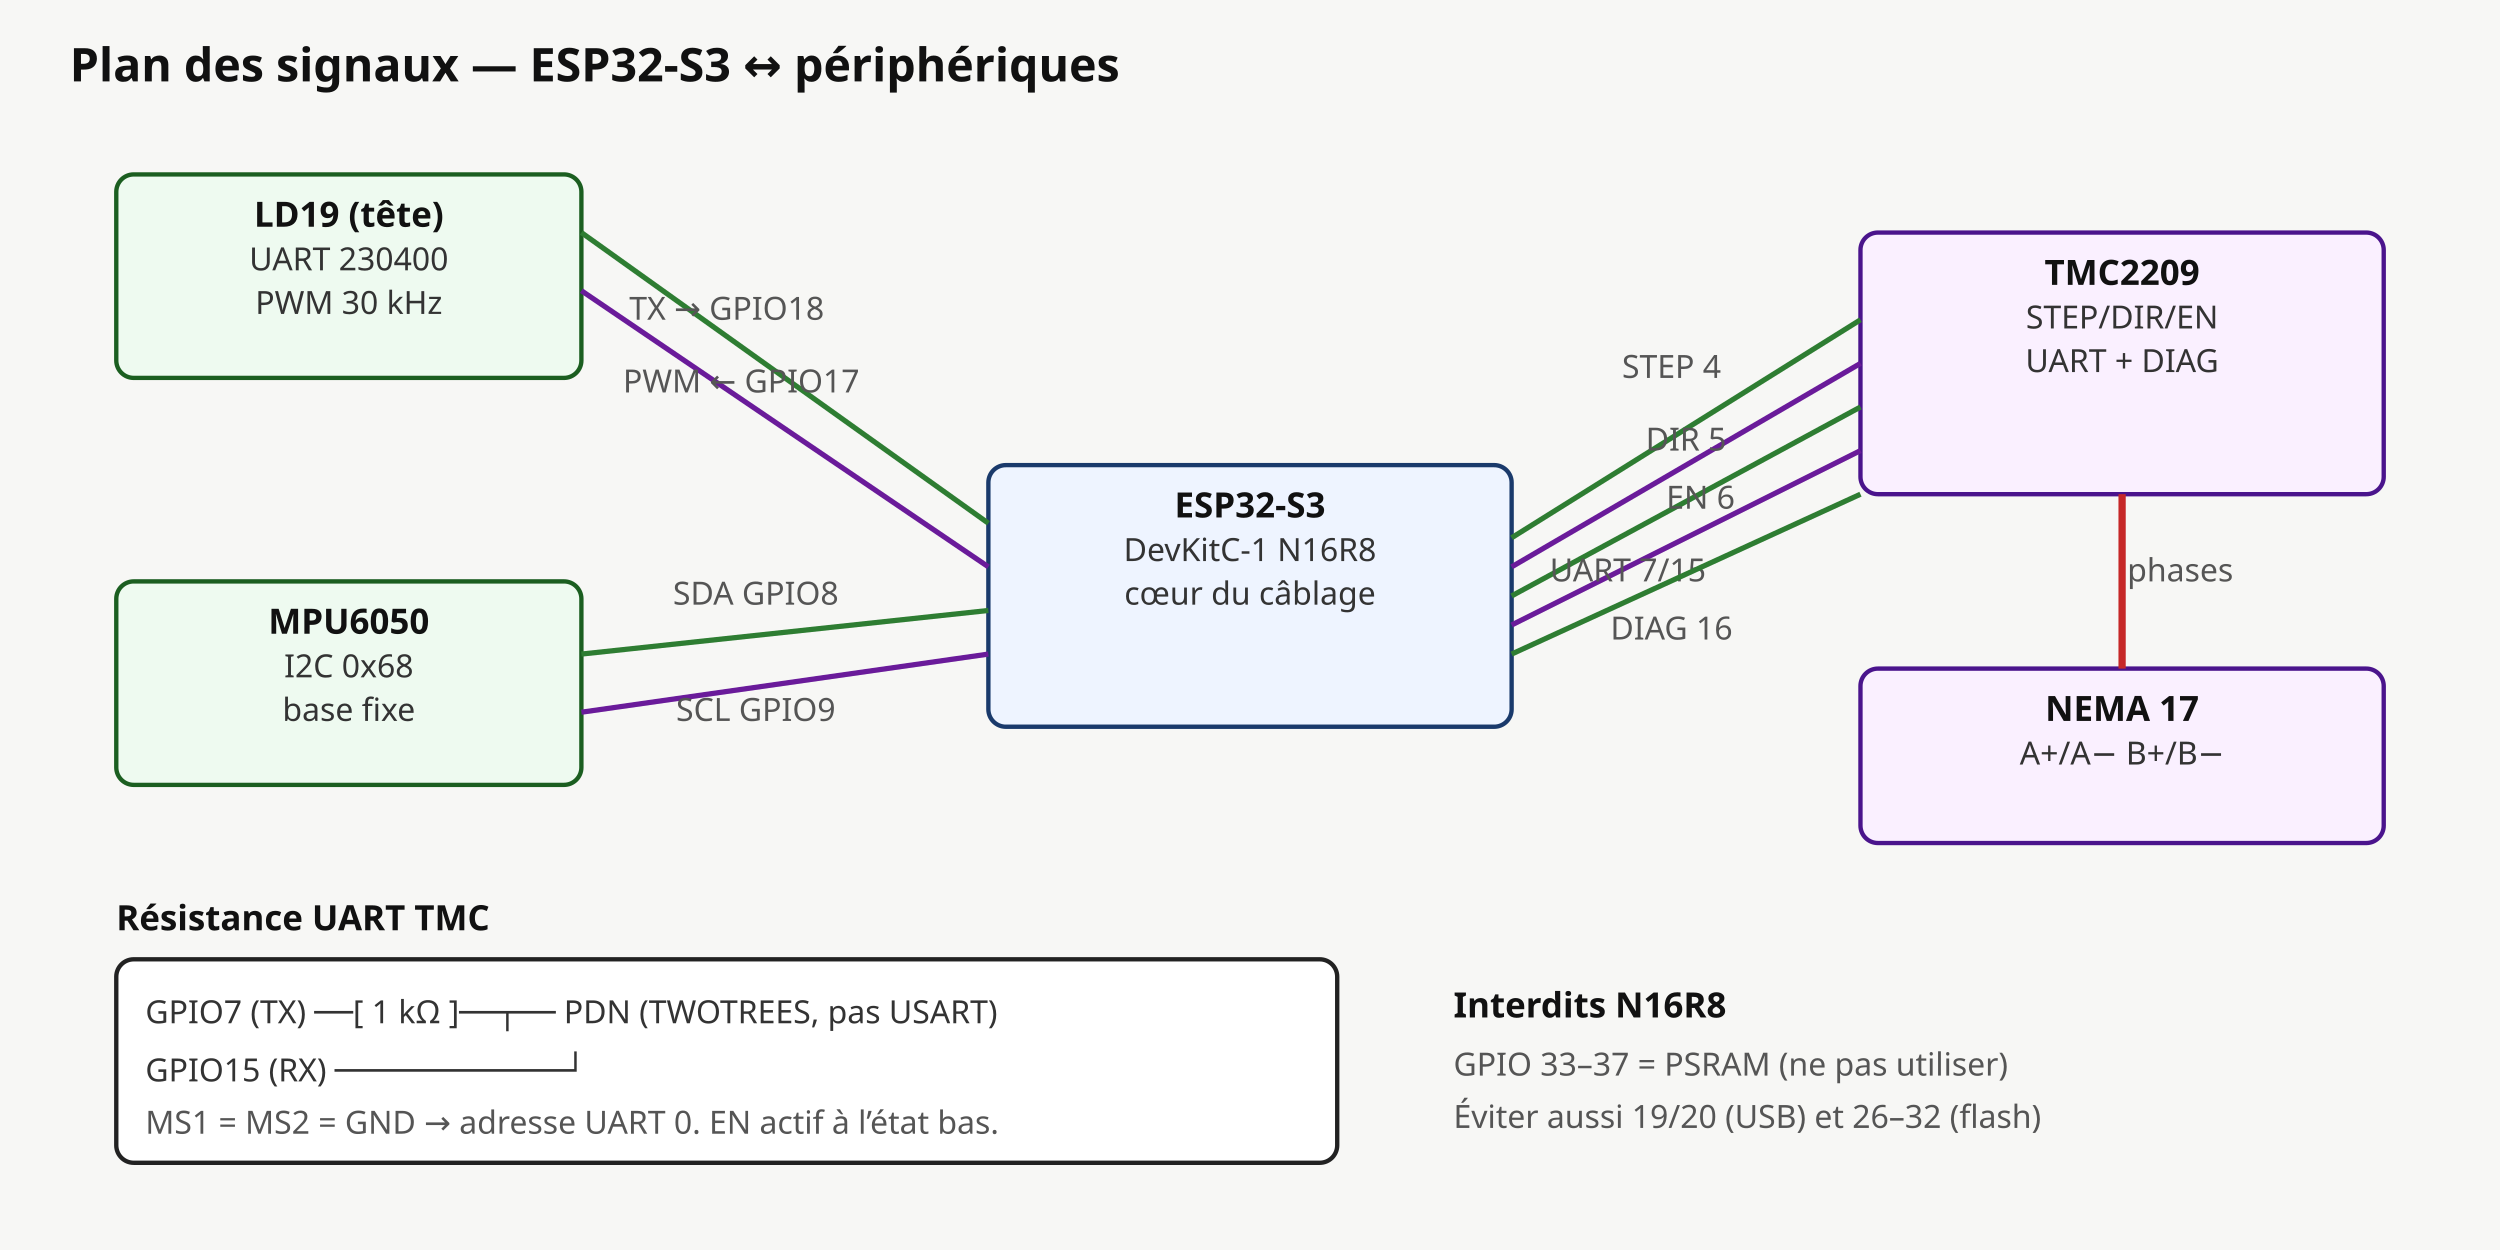
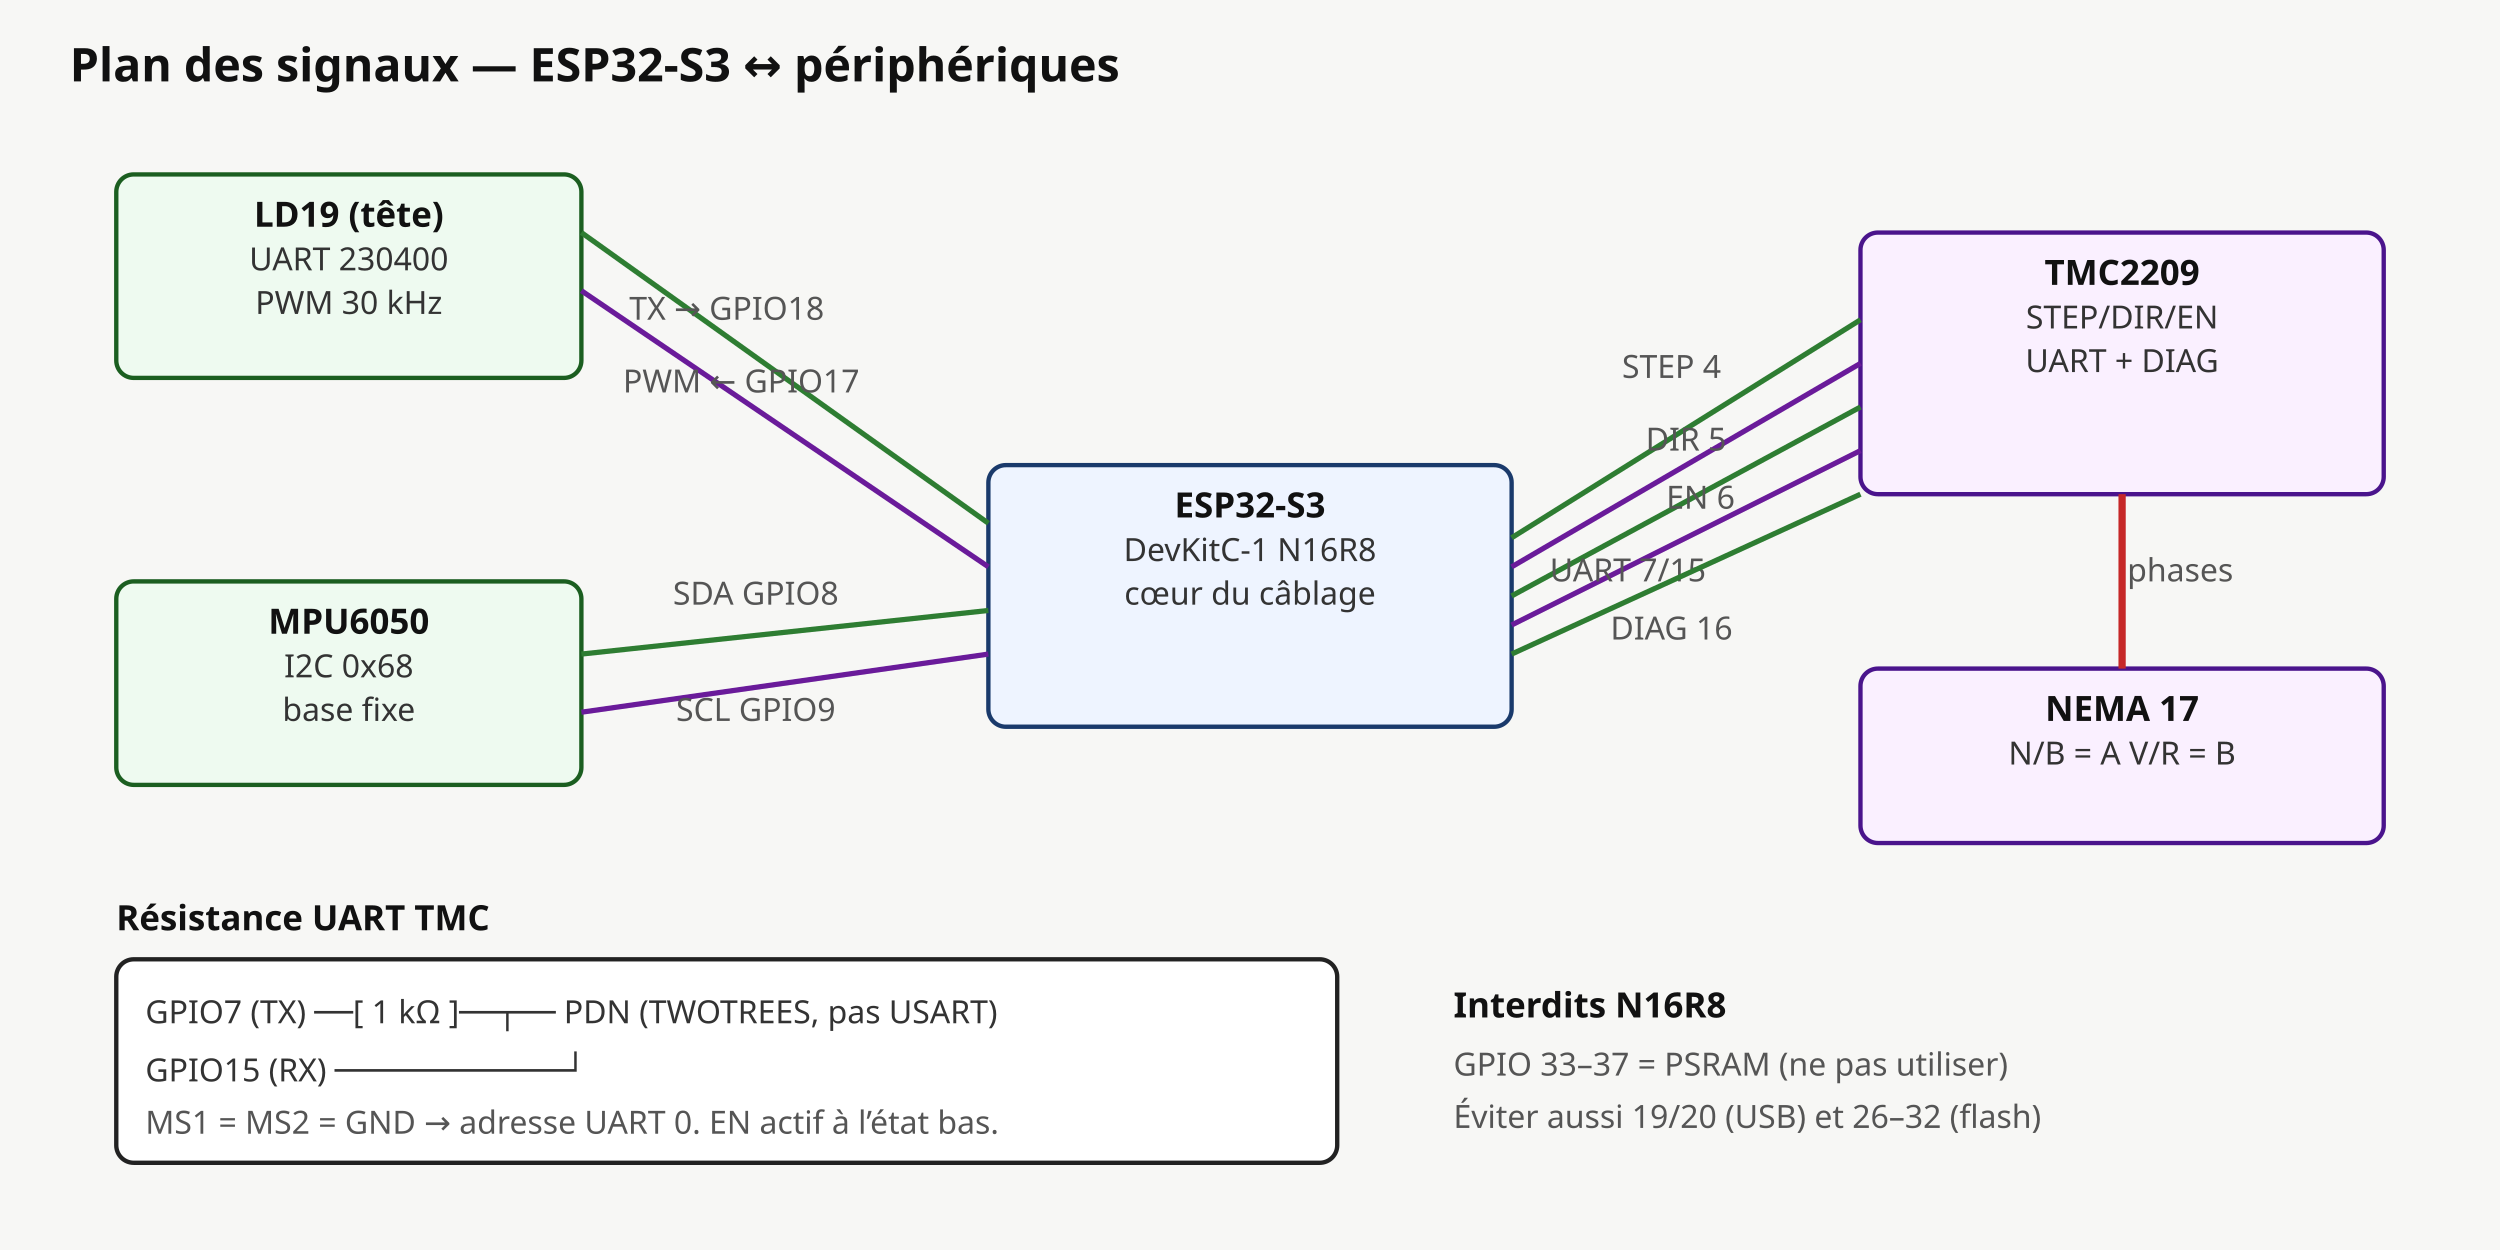
<svg xmlns="http://www.w3.org/2000/svg" width="860" height="430" viewBox="0 0 860 430">
  <rect width="860" height="430" fill="#f7f7f5" />
  <style>
    .box { fill:#fff; stroke:#222; stroke-width:1.5; }
    .box-pwr { fill:#fff8f0; stroke:#8b4513; stroke-width:1.5; }
    .box-mcu { fill:#eef4ff; stroke:#1a3a6b; stroke-width:1.5; }
    .box-sen { fill:#eefaf0; stroke:#1b5e20; stroke-width:1.5; }
    .box-mot { fill:#faf0ff; stroke:#4a148c; stroke-width:1.5; }
    .title { font:700 16px "Segoe UI",system-ui,sans-serif; fill:#111; }
    .label { font:600 12px "Segoe UI",system-ui,sans-serif; fill:#111; }
    .small { font:11px "Segoe UI",system-ui,sans-serif; fill:#333; }
    .note { font:11px "Segoe UI",system-ui,sans-serif; fill:#555; }
    .v12 { stroke:#c62828; stroke-width:2.5; fill:none; }
    .v5 { stroke:#ef6c00; stroke-width:2.2; fill:none; }
    .v33 { stroke:#1565c0; stroke-width:2; fill:none; }
    .gnd { stroke:#212121; stroke-width:2.5; fill:none; }
    .sig { stroke:#2e7d32; stroke-width:1.8; fill:none; }
    .sig2 { stroke:#6a1b9a; stroke-width:1.8; fill:none; }
    .leg { font:11px "Segoe UI",system-ui,sans-serif; fill:#222; }
  </style>
  <text x="24" y="28" class="title">Plan des signaux — ESP32-S3 ↔ périphériques</text>
  <rect x="340" y="160" width="180" height="90" rx="6" class="box-mcu" />
  <text x="430.0" y="178" text-anchor="middle" class="label">ESP32-S3</text>
  <text x="430.0" y="193" text-anchor="middle" class="small">DevKitC-1 N16R8</text>
  <text x="430.0" y="208" text-anchor="middle" class="small">cœur du câblage</text>
  <rect x="40" y="60" width="160" height="70" rx="6" class="box-sen" />
  <text x="120.0" y="78" text-anchor="middle" class="label">LD19 (tête)</text>
  <text x="120.0" y="93" text-anchor="middle" class="small">UART 230400</text>
  <text x="120.0" y="108" text-anchor="middle" class="small">PWM 30 kHz</text>
  <rect x="40" y="200" width="160" height="70" rx="6" class="box-sen" />
  <text x="120.0" y="218" text-anchor="middle" class="label">MPU6050</text>
  <text x="120.0" y="233" text-anchor="middle" class="small">I2C 0x68</text>
  <text x="120.0" y="248" text-anchor="middle" class="small">base fixe</text>
  <rect x="640" y="80" width="180" height="90" rx="6" class="box-mot" />
  <text x="730.0" y="98" text-anchor="middle" class="label">TMC2209</text>
  <text x="730.0" y="113" text-anchor="middle" class="small">STEP/DIR/EN</text>
  <text x="730.0" y="128" text-anchor="middle" class="small">UART + DIAG</text>
  <rect x="640" y="230" width="180" height="60" rx="6" class="box-mot" />
  <text x="730.0" y="248" text-anchor="middle" class="label">NEMA 17</text>
-   <text x="730.0" y="263" text-anchor="middle" class="small">A+/A− B+/B−</text>
+   <text x="730.0" y="263" text-anchor="middle" class="small">N/B = A  V/R = B</text>
  <path d="M200,80 L340,180" class="sig" />
  <text x="250" y="110" text-anchor="middle" class="note">TX → GPIO18</text>
  <path d="M200,100 L340,195" class="sig2" />
  <text x="255" y="135" text-anchor="middle" class="note">PWM ← GPIO17</text>
  <path d="M200,225 L340,210" class="sig" />
  <text x="260" y="208" text-anchor="middle" class="note">SDA GPIO8</text>
  <path d="M200,245 L340,225" class="sig2" />
  <text x="260" y="248" text-anchor="middle" class="note">SCL GPIO9</text>
  <path d="M520,185 L640,110" class="sig" />
  <text x="575" y="130" text-anchor="middle" class="note">STEP 4</text>
  <path d="M520,195 L640,125" class="sig2" />
  <text x="580" y="155" text-anchor="middle" class="note">DIR 5</text>
  <path d="M520,205 L640,140" class="sig" />
  <text x="585" y="175" text-anchor="middle" class="note">EN 6</text>
  <path d="M520,215 L640,155" class="sig2" />
  <text x="560" y="200" text-anchor="middle" class="note">UART 7/15</text>
  <path d="M520,225 L640,170" class="sig" />
  <text x="575" y="220" text-anchor="middle" class="note">DIAG 16</text>
  <path d="M730,170 L730,230" class="v12" />
  <text x="750" y="200" text-anchor="middle" class="note">phases</text>
  <text x="40" y="320" class="label">Résistance UART TMC</text>
  <rect x="40" y="330" width="420" height="70" rx="6" class="box" />
  <text x="50" y="352" class="small">GPIO7 (TX) ──[ 1 kΩ ]──┬── PDN (TWOTREES, pas USART)</text>
  <text x="50" y="372" class="small">GPIO15 (RX) ────────────┘</text>
  <text x="50" y="390" class="note">MS1 = MS2 = GND → adresse UART 0. EN actif à l’état bas.</text>
  <text x="500" y="350" class="label">Interdits N16R8</text>
  <text x="500" y="370" class="note">GPIO 33–37 = PSRAM (ne pas utiliser)</text>
  <text x="500" y="388" class="note">Éviter aussi 19/20 (USB) et 26–32 (flash)</text>
</svg>
